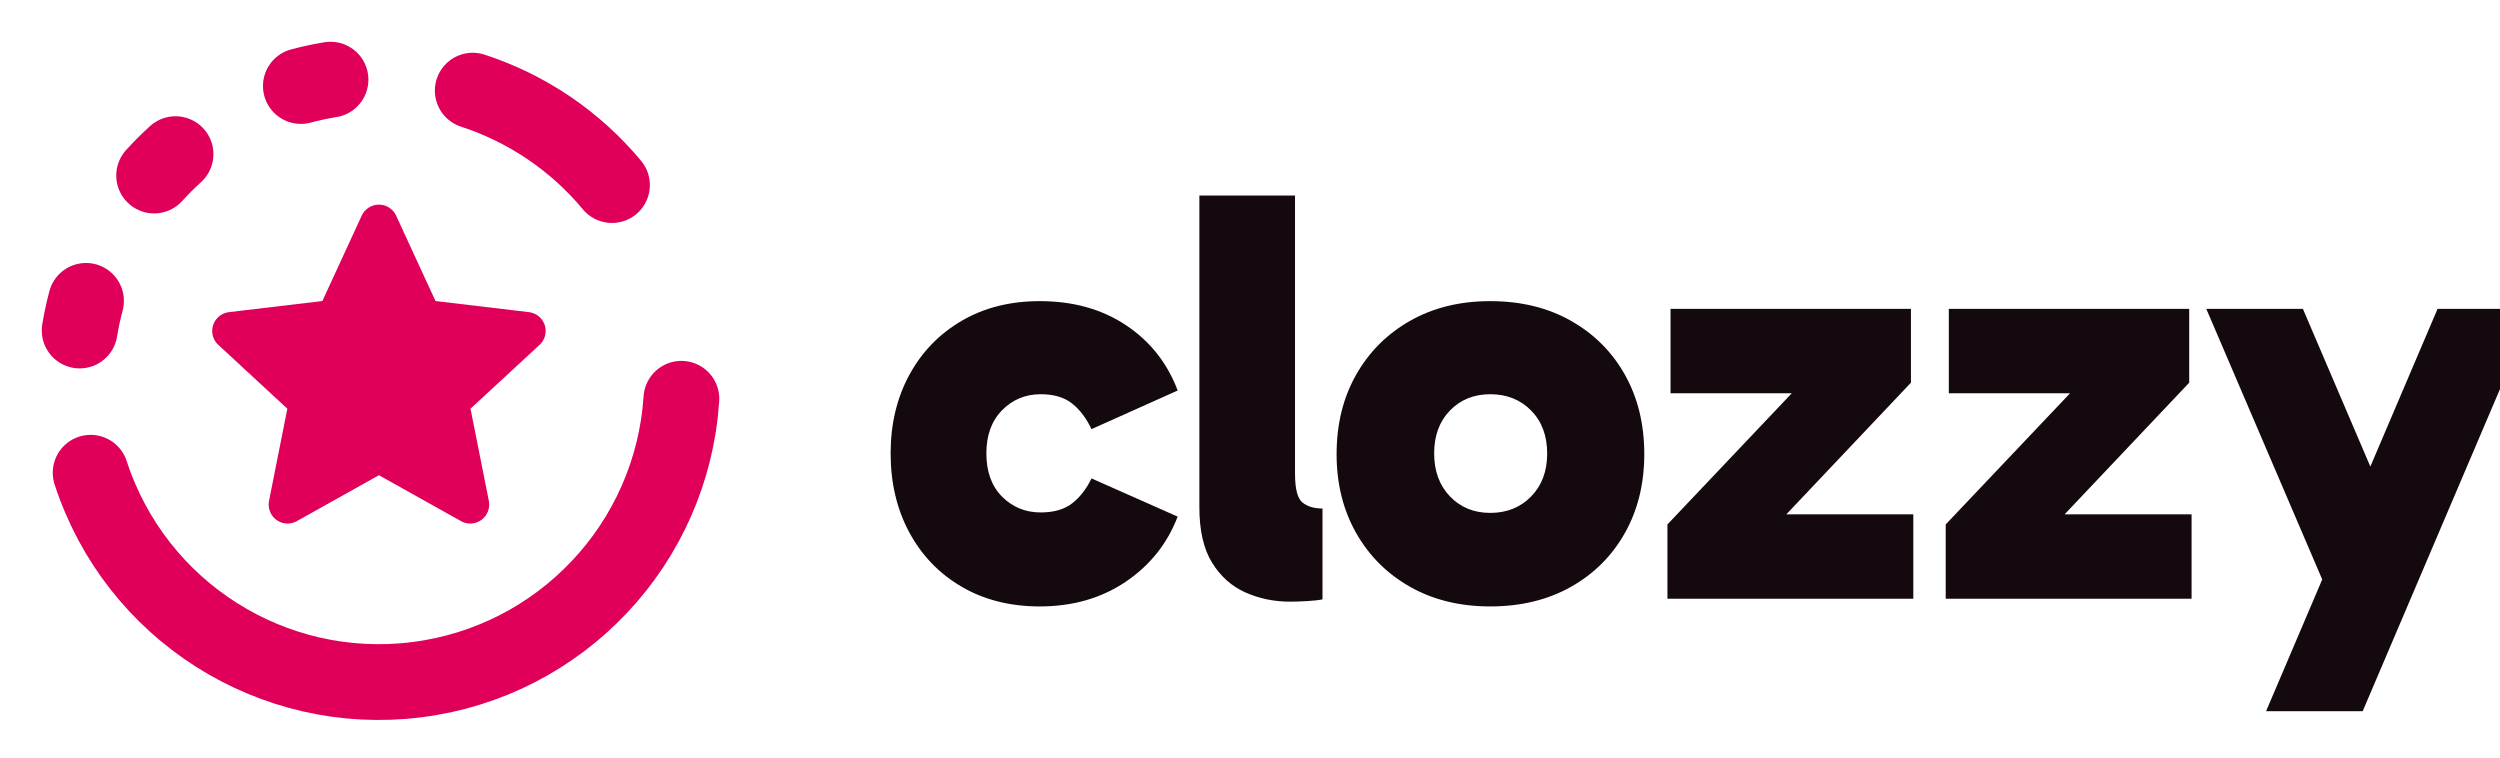
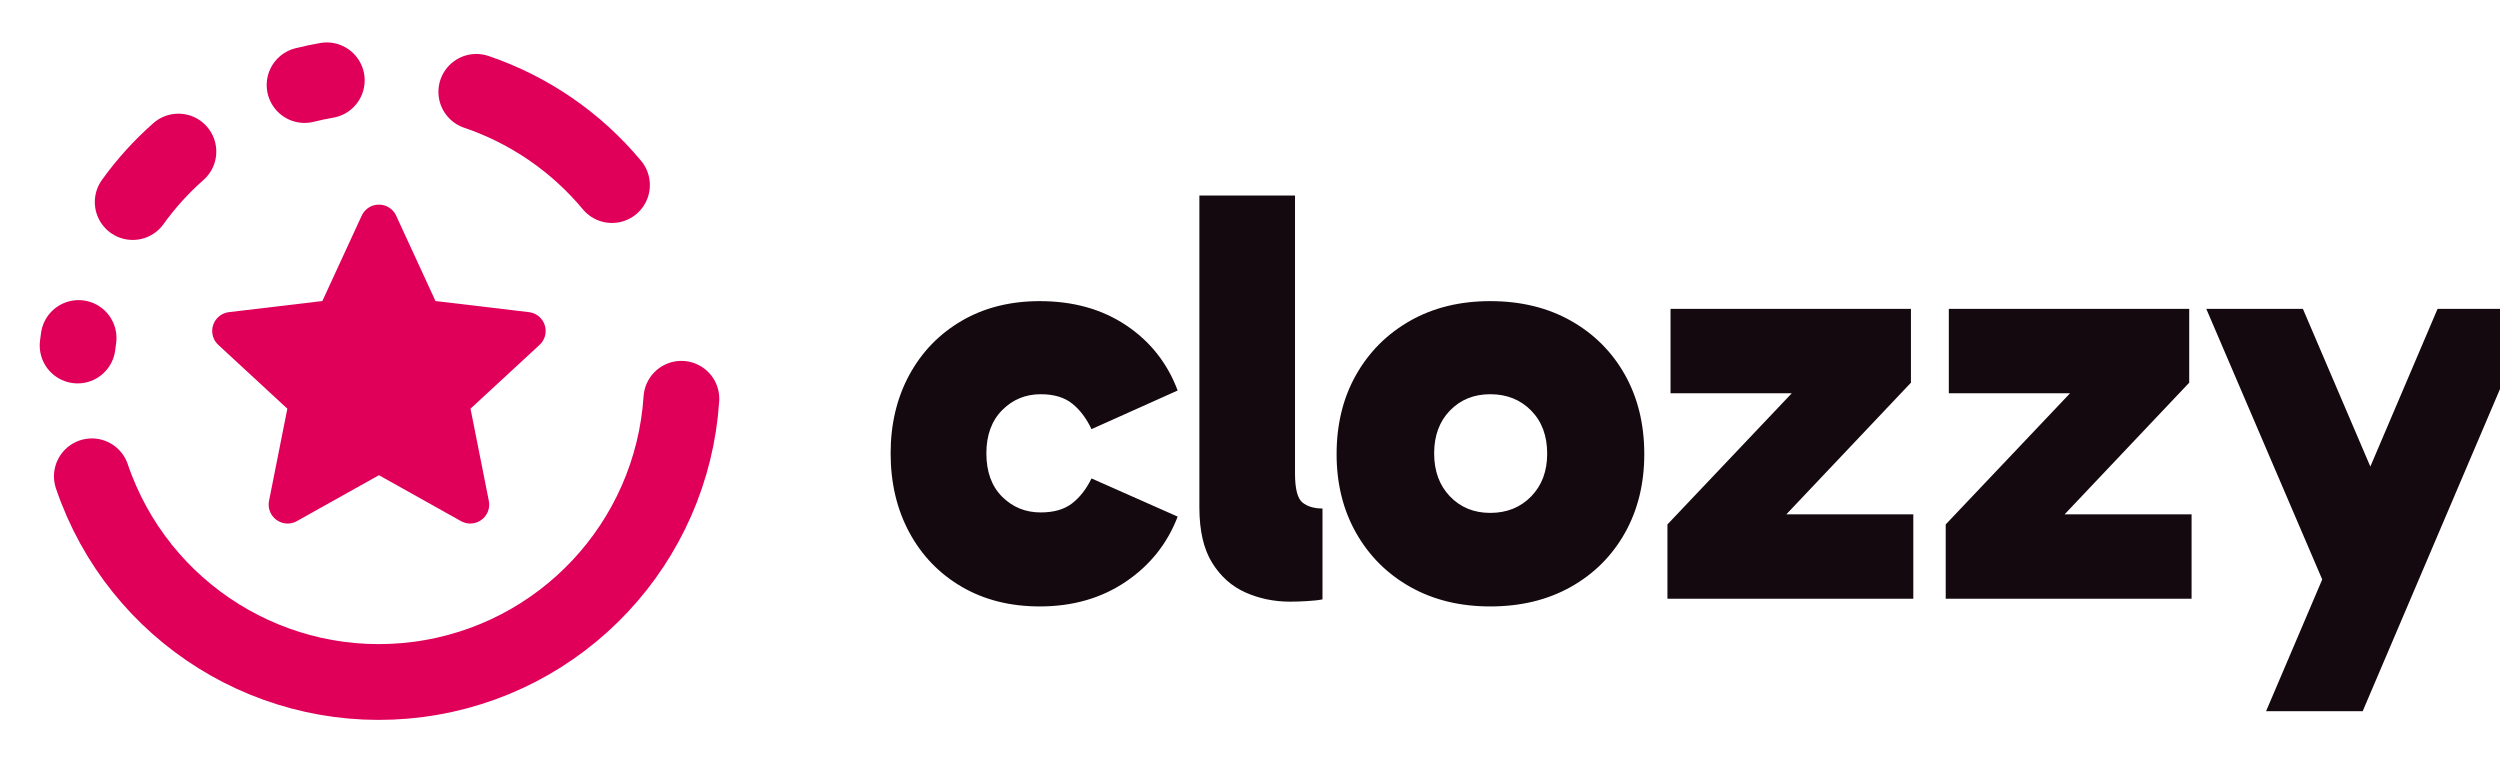
<svg xmlns="http://www.w3.org/2000/svg" viewBox="0 0 844.49 256" width="844.49" height="256">
  <g transform="scale(2.56)">
-     <path d="M89.91 52.62A40 40 0 0 1 11.96 62.38" fill="none" stroke="#E0005A" stroke-width="10" stroke-linecap="round" />
-     <path d="M10.51 43.61A40 40 0 0 1 11.35 39.7" fill="none" stroke="#E0005A" stroke-width="10" stroke-linecap="round" />
-     <path d="M20.34 23.16A40 40 0 0 1 23.16 20.34" fill="none" stroke="#E0005A" stroke-width="10" stroke-linecap="round" />
-     <path d="M39.7 11.35A40 40 0 0 1 43.61 10.51" fill="none" stroke="#E0005A" stroke-width="10" stroke-linecap="round" />
-     <path d="M62.38 11.96A40 40 0 0 1 80.75 24.42" fill="none" stroke="#E0005A" stroke-width="10" stroke-linecap="round" />
+     <path d="M89.91 52.62A40 40 0 0 1 12.12 62.85" fill="none" stroke="#E0005A" stroke-width="10" stroke-linecap="round" />
+     <path d="M10.24 45.59A40 40 0 0 1 10.37 44.6" fill="none" stroke="#E0005A" stroke-width="10" stroke-linecap="round" />
+     <path d="M17.51 26.66A40 40 0 0 1 23.54 20" fill="none" stroke="#E0005A" stroke-width="10" stroke-linecap="round" />
+     <path d="M40.19 11.22A40 40 0 0 1 43.12 10.6" fill="none" stroke="#E0005A" stroke-width="10" stroke-linecap="round" />
+     <path d="M62.85 12.12A40 40 0 0 1 80.75 24.42" fill="none" stroke="#E0005A" stroke-width="10" stroke-linecap="round" />
    <polygon points="50,29.5 55.78,42.04 69.5,43.67 59.36,53.04 62.05,66.58 50,59.84 37.95,66.58 40.64,53.04 30.5,43.67 44.22,42.04" fill="#E0005A" stroke="#E0005A" stroke-width="5.0" stroke-linejoin="round" />
  </g>
  <g transform="translate(296.96 202.24) scale(0.2)">
    <path d="M271.346 13.062Q196.346 13.062 139.432 -20.204Q82.518 -53.469 50.987 -112.0Q19.457 -170.531 19.457 -245.531Q19.457 -319.765 50.987 -377.914Q82.518 -436.062 139.432 -469.327Q196.346 -502.593 271.346 -502.593Q356.124 -502.593 417.185 -461.796Q478.247 -421.0 504.247 -351.642L358.728 -286.382Q345.79 -313.839 326.037 -329.598Q306.284 -345.357 272.938 -345.357Q234.371 -345.357 207.766 -318.401Q181.161 -291.444 181.161 -245.531Q181.161 -198.852 207.766 -172.278Q234.371 -145.704 272.938 -145.704Q306.284 -145.704 326.037 -161.081Q345.79 -176.457 358.728 -203.149L504.247 -138.654Q478.013 -70.062 416.303 -28.5Q354.593 13.062 271.346 13.062Z M694.223 5.0Q653.679 5.0 618.753 -10.562Q583.827 -26.124 562.376 -60.84Q540.926 -95.556 540.926 -154.285V-681.0H702.457V-211.482Q702.457 -172.828 714.896 -162.593Q727.334 -152.359 748.865 -152.359V1.124Q739.692 3.062 723.161 4.031Q706.63 5.0 694.223 5.0Z M1032.074 13.062Q955.48 13.062 896.999 -19.969Q838.518 -53.0 805.605 -111.148Q772.691 -169.296 772.691 -244.156Q772.691 -320.0 805.605 -378.148Q838.518 -436.296 896.999 -469.444Q955.48 -502.593 1032.074 -502.593Q1109.704 -502.593 1168.383 -469.444Q1227.062 -436.296 1259.71 -378.148Q1292.358 -320.0 1292.358 -244.156Q1292.358 -169.296 1259.71 -111.148Q1227.062 -53.0 1168.383 -19.969Q1109.704 13.062 1032.074 13.062ZM1032.212 -144.939Q1074.148 -144.939 1101.253 -172.667Q1128.357 -200.395 1128.357 -245.014Q1128.357 -290.271 1101.253 -317.814Q1074.148 -345.357 1032.212 -345.357Q990.901 -345.357 964.179 -317.851Q937.457 -290.345 937.457 -245.451Q937.457 -200.556 964.179 -172.747Q990.901 -144.939 1032.212 -144.939Z M1746.741 -142.519V0.0H1331.469V-125.457L1613.469 -422.926L1676.321 -347.012H1336.704V-489.531H1742.741V-364.839L1459.741 -65.84L1420.174 -142.519Z M2216.741 -142.519V0.0H1801.469V-125.457L2083.469 -422.926L2146.321 -347.012H1806.704V-489.531H2212.741V-364.839L1929.741 -65.84L1890.174 -142.519Z M2439.173 -28.321 2241.58 -489.531H2404.754L2596.421 -41.345ZM2342.556 190.0 2632.185 -489.531H2795.359L2505.729 190.0Z" fill="#14090F" />
  </g>
</svg>
